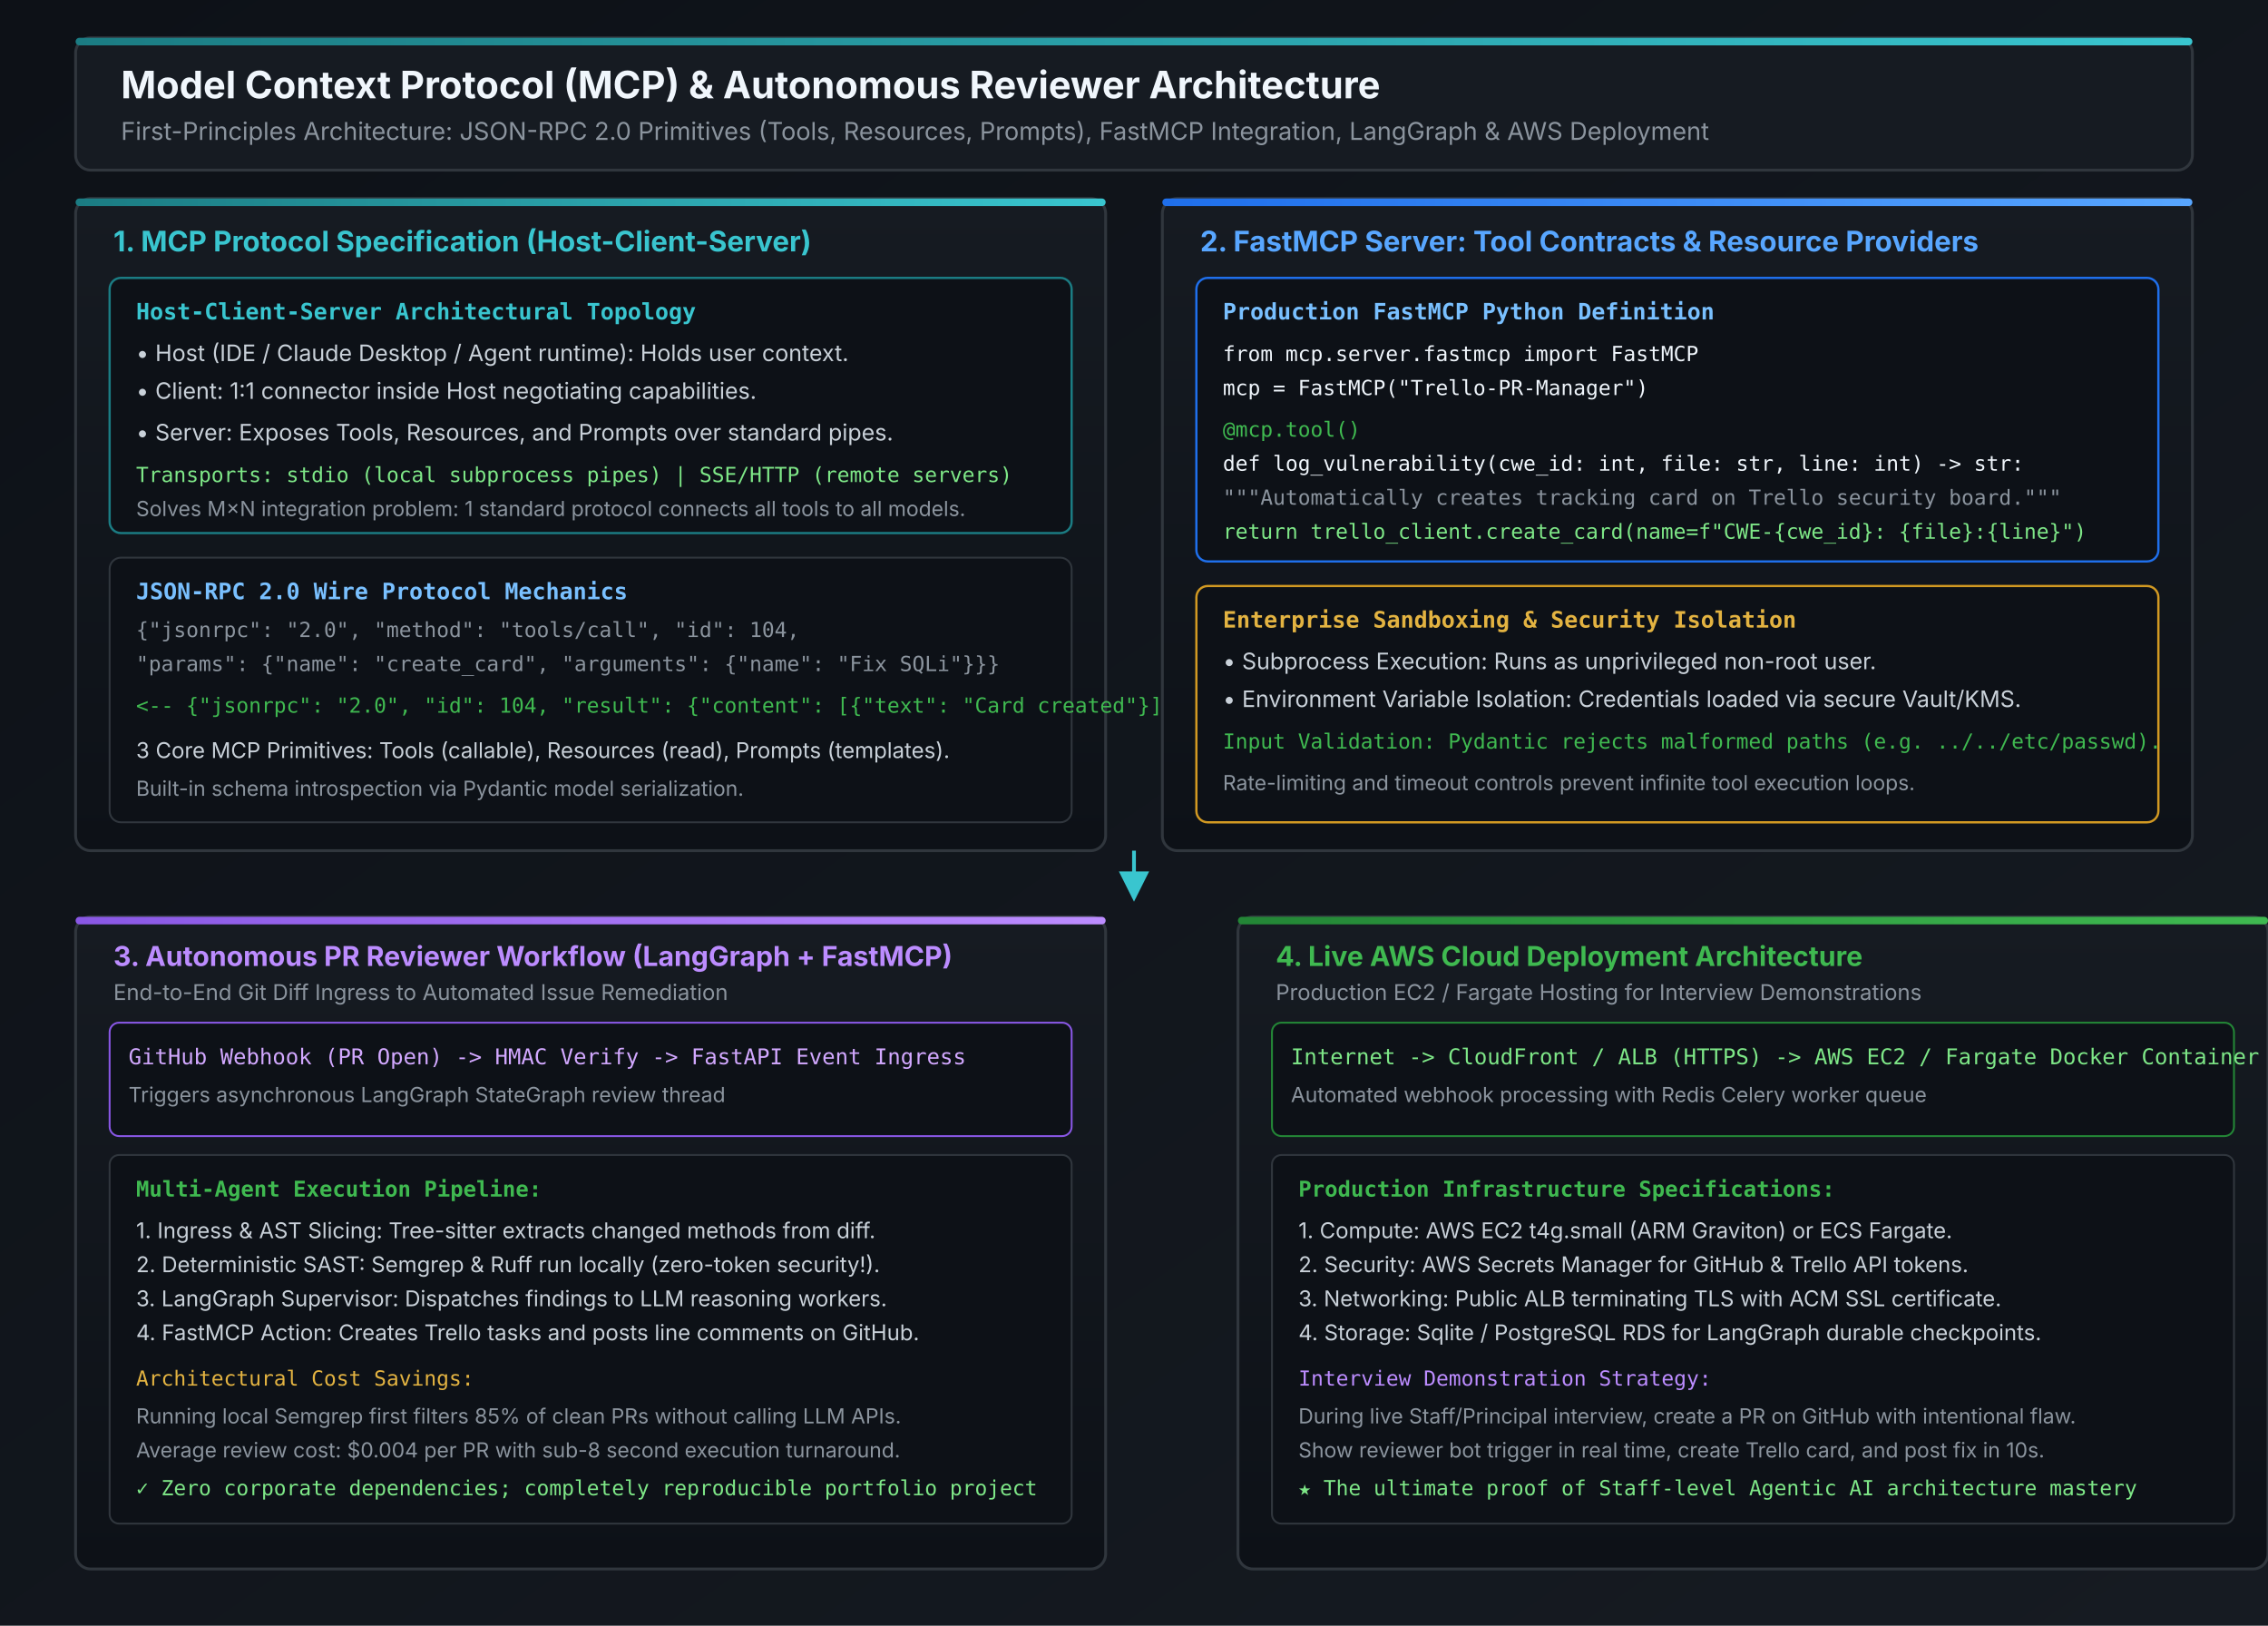
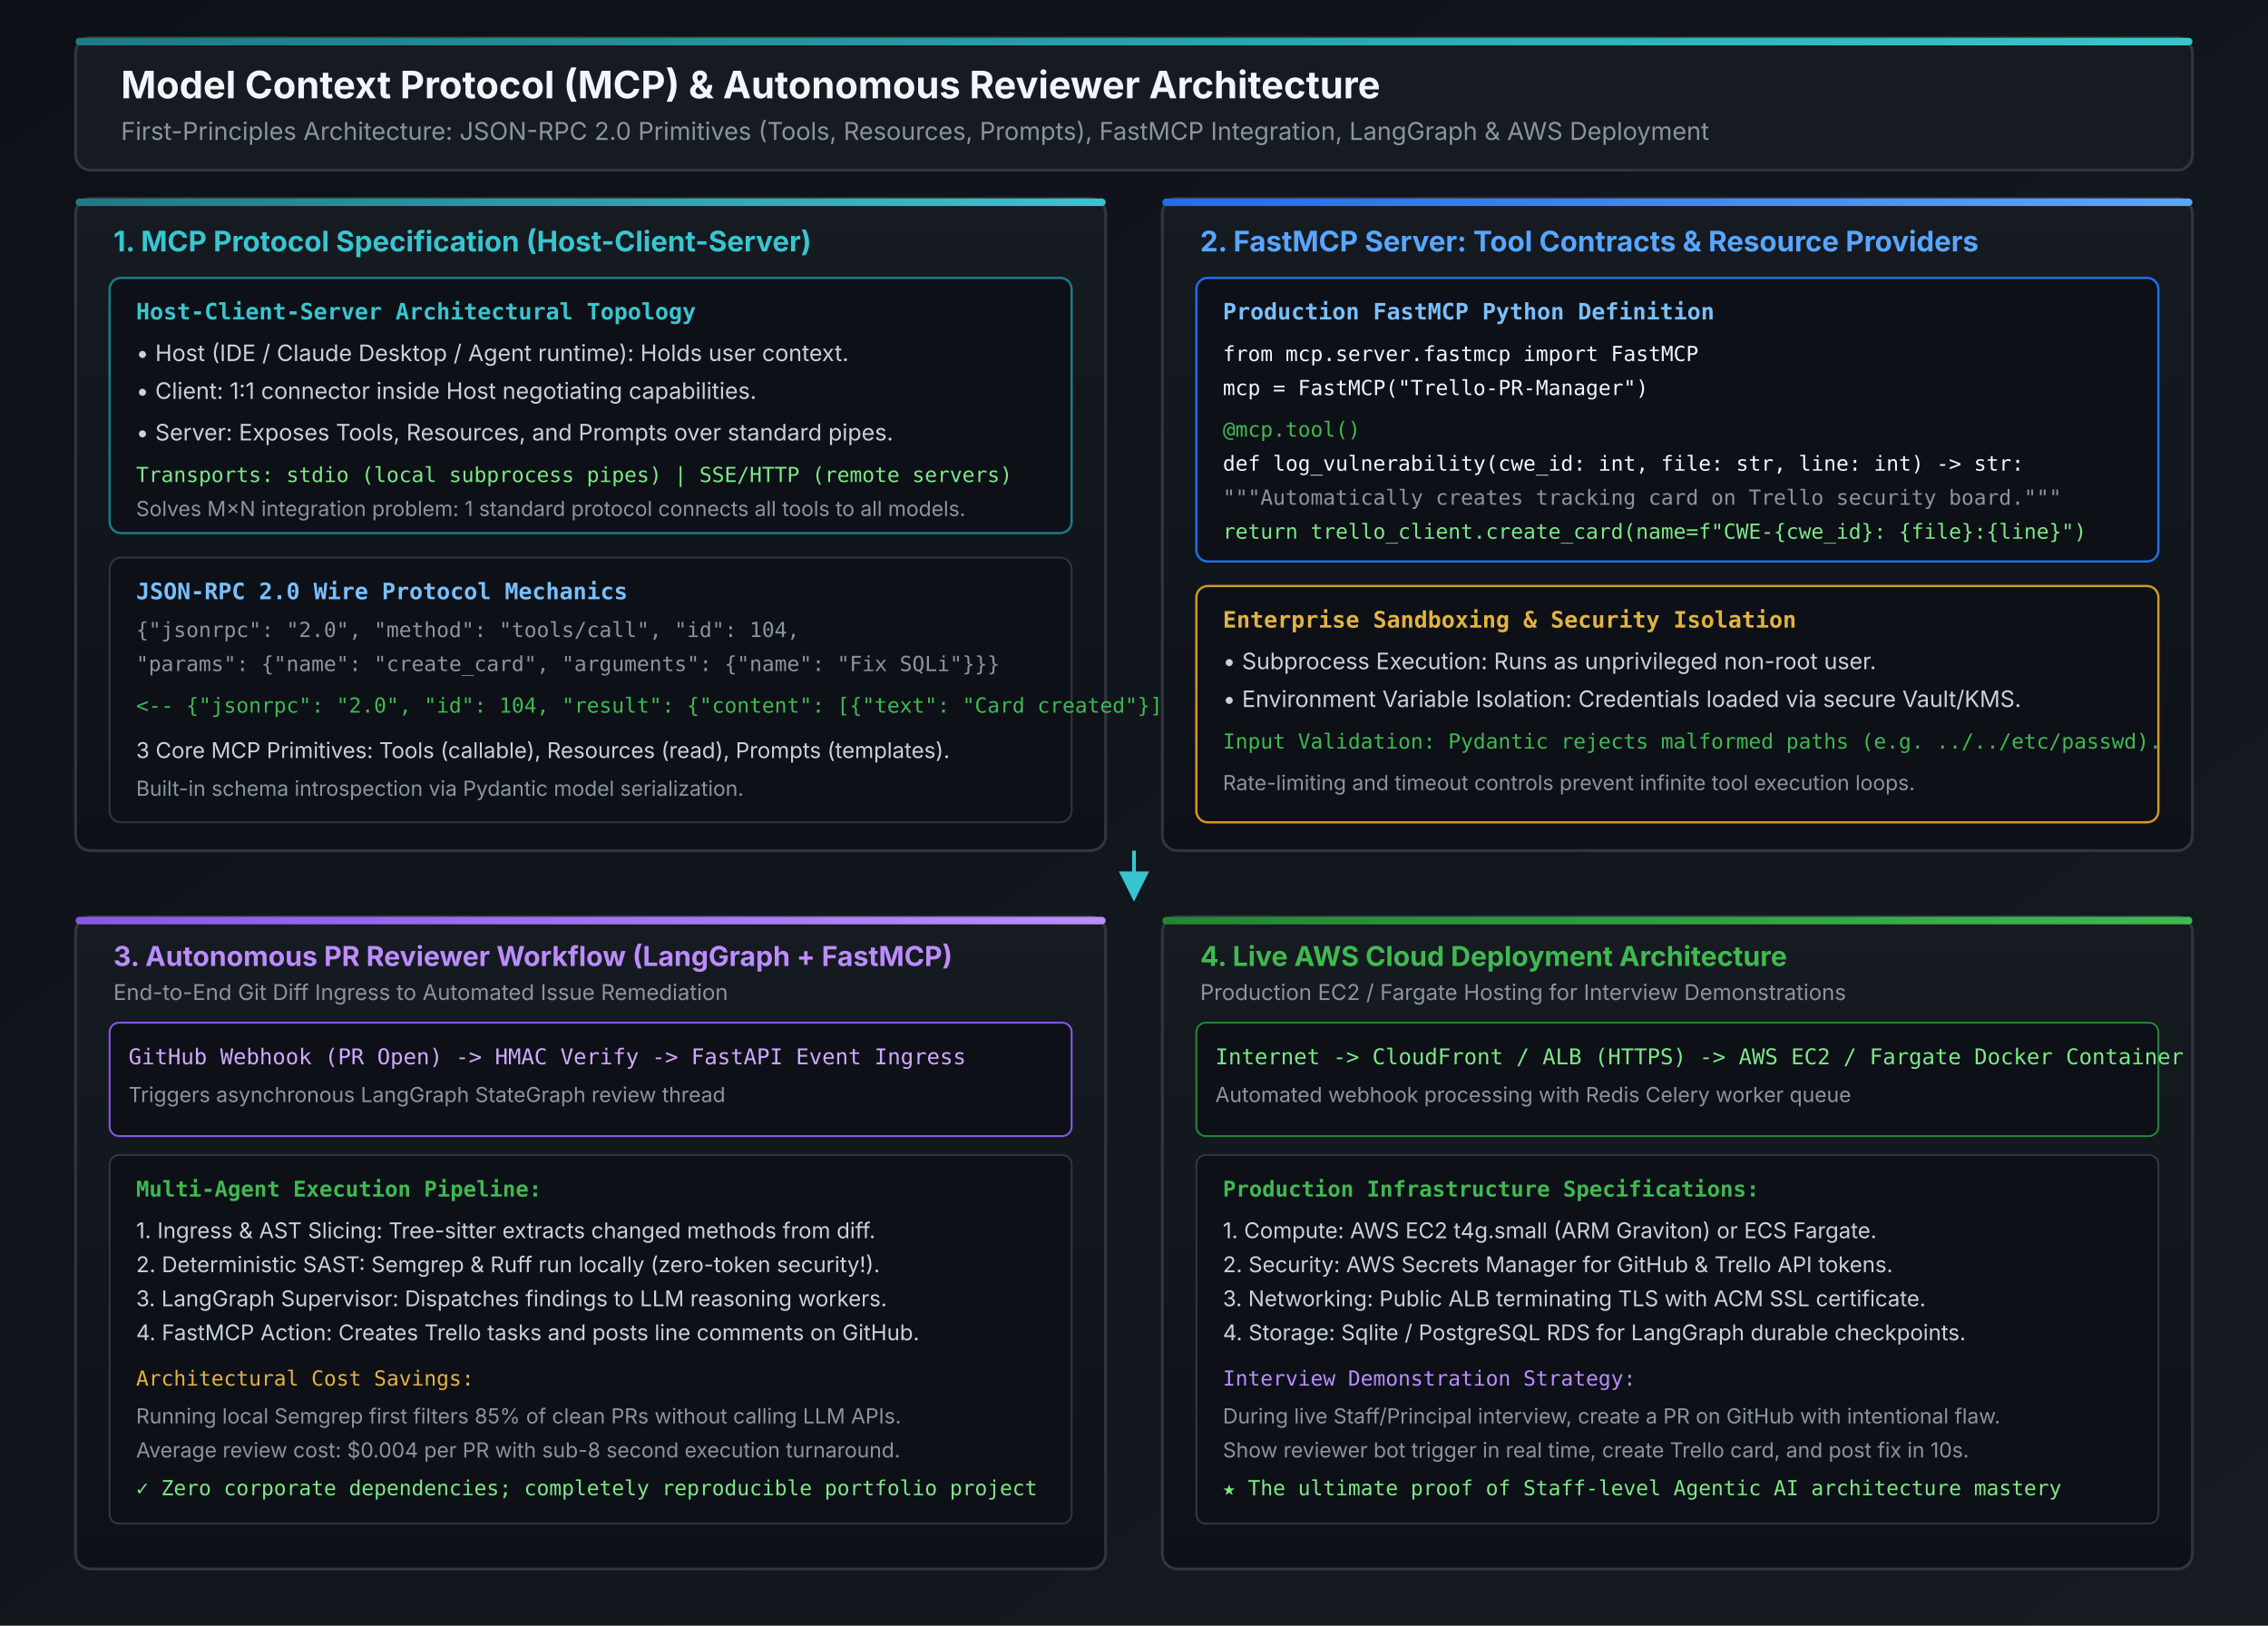
<svg xmlns="http://www.w3.org/2000/svg" viewBox="0 0 1200 860" width="100%" height="auto">
  <defs>
    <linearGradient id="bgGrad" x1="0%" y1="0%" x2="100%" y2="100%">
      <stop offset="0%" stop-color="#0d1117" />
      <stop offset="100%" stop-color="#161b22" />
    </linearGradient>
    <linearGradient id="panelGrad" x1="0%" y1="0%" x2="0%" y2="100%">
      <stop offset="0%" stop-color="#161b22" />
      <stop offset="100%" stop-color="#0d1117" />
    </linearGradient>
    <linearGradient id="tealBar" x1="0%" y1="0%" x2="100%" y2="0%">
      <stop offset="0%" stop-color="#1b7c83" />
      <stop offset="100%" stop-color="#39c5cf" />
    </linearGradient>
    <linearGradient id="blueBar" x1="0%" y1="0%" x2="100%" y2="0%">
      <stop offset="0%" stop-color="#1f6feb" />
      <stop offset="100%" stop-color="#58a6ff" />
    </linearGradient>
    <linearGradient id="purpleBar" x1="0%" y1="0%" x2="100%" y2="0%">
      <stop offset="0%" stop-color="#8957e5" />
      <stop offset="100%" stop-color="#bc8cff" />
    </linearGradient>
    <linearGradient id="greenBar" x1="0%" y1="0%" x2="100%" y2="0%">
      <stop offset="0%" stop-color="#238636" />
      <stop offset="100%" stop-color="#3fb950" />
    </linearGradient>
    <marker id="arrowBlue" markerWidth="8" markerHeight="8" refX="7" refY="4" orient="auto">
      <polygon points="0 0, 8 4, 0 8" fill="#58a6ff" />
    </marker>
    <marker id="arrowGreen" markerWidth="8" markerHeight="8" refX="7" refY="4" orient="auto">
      <polygon points="0 0, 8 4, 0 8" fill="#3fb950" />
    </marker>
    <marker id="arrowTeal" markerWidth="8" markerHeight="8" refX="7" refY="4" orient="auto">
      <polygon points="0 0, 8 4, 0 8" fill="#39c5cf" />
    </marker>
  </defs>
  <rect width="1200" height="860" fill="url(#bgGrad)" />
  <g transform="translate(40, 20)">
    <rect width="1120" height="70" rx="8" fill="#161b22" stroke="#30363d" stroke-width="1.5" />
    <rect width="1120" height="4" rx="2" fill="url(#tealBar)" />
    <text x="24" y="32" font-family="-apple-system, BlinkMacSystemFont, 'Segoe UI', sans-serif" font-size="20" font-weight="700" fill="#f0f6fc">Model Context Protocol (MCP) &amp; Autonomous Reviewer Architecture</text>
    <text x="24" y="54" font-family="-apple-system, BlinkMacSystemFont, 'Segoe UI', sans-serif" font-size="13" fill="#8b949e">First-Principles Architecture: JSON-RPC 2.0 Primitives (Tools, Resources, Prompts), FastMCP Integration, LangGraph &amp; AWS Deployment</text>
  </g>
  <g transform="translate(40, 105)">
    <rect width="545" height="345" rx="8" fill="url(#panelGrad)" stroke="#30363d" stroke-width="1.5" />
    <rect width="545" height="4" rx="2" fill="url(#tealBar)" />
    <text x="20" y="28" font-family="-apple-system, BlinkMacSystemFont, 'Segoe UI', sans-serif" font-size="15" font-weight="700" fill="#39c5cf">1. MCP Protocol Specification (Host-Client-Server)</text>
    <g transform="translate(18, 42)">
      <rect width="509" height="135" rx="6" fill="#0d1117" stroke="#1b7c83" stroke-width="1.2" />
      <text x="14" y="22" font-family="monospace" font-size="12" font-weight="700" fill="#39c5cf">Host-Client-Server Architectural Topology</text>
      <text x="14" y="44" font-family="-apple-system, BlinkMacSystemFont, sans-serif" font-size="12" fill="#c9d1d9">• Host (IDE / Claude Desktop / Agent runtime): Holds user context.</text>
      <text x="14" y="64" font-family="-apple-system, BlinkMacSystemFont, sans-serif" font-size="12" fill="#c9d1d9">• Client: 1:1 connector inside Host negotiating capabilities.</text>
      <text x="14" y="86" font-family="-apple-system, BlinkMacSystemFont, sans-serif" font-size="12" fill="#c9d1d9">• Server: Exposes Tools, Resources, and Prompts over standard pipes.</text>
      <text x="14" y="108" font-family="monospace" font-size="11" fill="#7ee787">Transports: stdio (local subprocess pipes) | SSE/HTTP (remote servers)</text>
      <text x="14" y="126" font-family="-apple-system, BlinkMacSystemFont, sans-serif" font-size="11" fill="#8b949e">Solves M×N integration problem: 1 standard protocol connects all tools to all models.</text>
    </g>
    <g transform="translate(18, 190)">
      <rect width="509" height="140" rx="6" fill="#0d1117" stroke="#30363d" stroke-width="1" />
      <text x="14" y="22" font-family="monospace" font-size="12" font-weight="700" fill="#79c0ff">JSON-RPC 2.0 Wire Protocol Mechanics</text>
      <text x="14" y="42" font-family="monospace" font-size="11" fill="#8b949e">{"jsonrpc": "2.0", "method": "tools/call", "id": 104,</text>
      <text x="14" y="60" font-family="monospace" font-size="11" fill="#8b949e"> "params": {"name": "create_card", "arguments": {"name": "Fix SQLi"}}}</text>
      <text x="14" y="82" font-family="monospace" font-size="11" fill="#3fb950">&lt;-- {"jsonrpc": "2.0", "id": 104, "result": {"content": [{"text": "Card created"}]}}</text>
      <text x="14" y="106" font-family="-apple-system, BlinkMacSystemFont, sans-serif" font-size="11.5" fill="#c9d1d9">3 Core MCP Primitives: Tools (callable), Resources (read), Prompts (templates).</text>
      <text x="14" y="126" font-family="-apple-system, BlinkMacSystemFont, sans-serif" font-size="11" fill="#8b949e">Built-in schema introspection via Pydantic model serialization.</text>
    </g>
  </g>
  <g transform="translate(615, 105)">
    <rect width="545" height="345" rx="8" fill="url(#panelGrad)" stroke="#30363d" stroke-width="1.5" />
    <rect width="545" height="4" rx="2" fill="url(#blueBar)" />
    <text x="20" y="28" font-family="-apple-system, BlinkMacSystemFont, 'Segoe UI', sans-serif" font-size="15" font-weight="700" fill="#58a6ff">2. FastMCP Server: Tool Contracts &amp; Resource Providers</text>
    <g transform="translate(18, 42)">
      <rect width="509" height="150" rx="6" fill="#0d1117" stroke="#1f6feb" stroke-width="1.2" />
      <text x="14" y="22" font-family="monospace" font-size="12" font-weight="700" fill="#79c0ff">Production FastMCP Python Definition</text>
      <text x="14" y="44" font-family="monospace" font-size="11" fill="#f0f6fc">from mcp.server.fastmcp import FastMCP</text>
      <text x="14" y="62" font-family="monospace" font-size="11" fill="#f0f6fc">mcp = FastMCP("Trello-PR-Manager")</text>
      <text x="14" y="84" font-family="monospace" font-size="11" fill="#3fb950">@mcp.tool()</text>
      <text x="14" y="102" font-family="monospace" font-size="11" fill="#f0f6fc">def log_vulnerability(cwe_id: int, file: str, line: int) -&gt; str:</text>
      <text x="14" y="120" font-family="monospace" font-size="11" fill="#8b949e">    """Automatically creates tracking card on Trello security board."""</text>
      <text x="14" y="138" font-family="monospace" font-size="11" fill="#7ee787">    return trello_client.create_card(name=f"CWE-{cwe_id}: {file}:{line}")</text>
    </g>
    <g transform="translate(18, 205)">
      <rect width="509" height="125" rx="6" fill="#0d1117" stroke="#d29922" stroke-width="1.2" />
      <text x="14" y="22" font-family="monospace" font-size="12" font-weight="700" fill="#e3b341">Enterprise Sandboxing &amp; Security Isolation</text>
      <text x="14" y="44" font-family="-apple-system, BlinkMacSystemFont, sans-serif" font-size="12" fill="#c9d1d9">• Subprocess Execution: Runs as unprivileged non-root user.</text>
      <text x="14" y="64" font-family="-apple-system, BlinkMacSystemFont, sans-serif" font-size="12" fill="#c9d1d9">• Environment Variable Isolation: Credentials loaded via secure Vault/KMS.</text>
      <text x="14" y="86" font-family="monospace" font-size="11" fill="#3fb950">Input Validation: Pydantic rejects malformed paths (e.g. ../../etc/passwd).</text>
      <text x="14" y="108" font-family="-apple-system, BlinkMacSystemFont, sans-serif" font-size="11" fill="#8b949e">Rate-limiting and timeout controls prevent infinite tool execution loops.</text>
    </g>
  </g>
  <line x1="600" y1="450" x2="600" y2="475" stroke="#39c5cf" stroke-width="2" marker-end="url(#arrowTeal)" />
  <g transform="translate(40, 485)">
-     <g transform="translate(0, 0)">
-       <rect width="545" height="345" rx="8" fill="url(#panelGrad)" stroke="#30363d" stroke-width="1.5" />
-       <rect width="545" height="4" rx="2" fill="url(#purpleBar)" />
-       <text x="20" y="26" font-family="-apple-system, BlinkMacSystemFont, 'Segoe UI', sans-serif" font-size="14.5" font-weight="700" fill="#bc8cff">3. Autonomous PR Reviewer Workflow (LangGraph + FastMCP)</text>
-       <text x="20" y="44" font-family="-apple-system, BlinkMacSystemFont, sans-serif" font-size="11.5" fill="#8b949e">End-to-End Git Diff Ingress to Automated Issue Remediation</text>
-       <rect x="18" y="56" width="509" height="60" rx="5" fill="#0d1117" stroke="#8957e5" stroke-width="1" />
-       <text x="28" y="78" font-family="monospace" font-size="11.5" fill="#d2a8ff">GitHub Webhook (PR Open) -&gt; HMAC Verify -&gt; FastAPI Event Ingress</text>
-       <text x="28" y="98" font-family="-apple-system, BlinkMacSystemFont, sans-serif" font-size="11" fill="#8b949e">Triggers asynchronous LangGraph StateGraph review thread</text>
-       <g transform="translate(18, 126)">
-         <rect width="509" height="195" rx="5" fill="#0d1117" stroke="#30363d" />
-         <text x="14" y="22" font-family="monospace" font-size="11.5" font-weight="700" fill="#3fb950">Multi-Agent Execution Pipeline:</text>
-         <text x="14" y="44" font-family="-apple-system, BlinkMacSystemFont, sans-serif" font-size="11.5" fill="#c9d1d9">1. Ingress &amp; AST Slicing: Tree-sitter extracts changed methods from diff.</text>
-         <text x="14" y="62" font-family="-apple-system, BlinkMacSystemFont, sans-serif" font-size="11.5" fill="#c9d1d9">2. Deterministic SAST: Semgrep &amp; Ruff run locally (zero-token security!).</text>
-         <text x="14" y="80" font-family="-apple-system, BlinkMacSystemFont, sans-serif" font-size="11.5" fill="#c9d1d9">3. LangGraph Supervisor: Dispatches findings to LLM reasoning workers.</text>
-         <text x="14" y="98" font-family="-apple-system, BlinkMacSystemFont, sans-serif" font-size="11.5" fill="#c9d1d9">4. FastMCP Action: Creates Trello tasks and posts line comments on GitHub.</text>
-         <text x="14" y="122" font-family="monospace" font-size="11" fill="#e3b341">Architectural Cost Savings:</text>
-         <text x="14" y="142" font-family="-apple-system, BlinkMacSystemFont, sans-serif" font-size="11" fill="#8b949e">Running local Semgrep first filters 85% of clean PRs without calling LLM APIs.</text>
-         <text x="14" y="160" font-family="-apple-system, BlinkMacSystemFont, sans-serif" font-size="11" fill="#8b949e">Average review cost: $0.004 per PR with sub-8 second execution turnaround.</text>
-         <text x="14" y="180" font-family="monospace" font-size="11" fill="#7ee787">✓ Zero corporate dependencies; completely reproducible portfolio project</text>
-       </g>
+     <rect width="545" height="345" rx="8" fill="url(#panelGrad)" stroke="#30363d" stroke-width="1.5" />
+     <rect width="545" height="4" rx="2" fill="url(#purpleBar)" />
+     <text x="20" y="26" font-family="-apple-system, BlinkMacSystemFont, 'Segoe UI', sans-serif" font-size="14.5" font-weight="700" fill="#bc8cff">3. Autonomous PR Reviewer Workflow (LangGraph + FastMCP)</text>
+     <text x="20" y="44" font-family="-apple-system, BlinkMacSystemFont, sans-serif" font-size="11.5" fill="#8b949e">End-to-End Git Diff Ingress to Automated Issue Remediation</text>
+     <rect x="18" y="56" width="509" height="60" rx="5" fill="#0d1117" stroke="#8957e5" stroke-width="1" />
+     <text x="28" y="78" font-family="monospace" font-size="11.5" fill="#d2a8ff">GitHub Webhook (PR Open) -&gt; HMAC Verify -&gt; FastAPI Event Ingress</text>
+     <text x="28" y="98" font-family="-apple-system, BlinkMacSystemFont, sans-serif" font-size="11" fill="#8b949e">Triggers asynchronous LangGraph StateGraph review thread</text>
+     <g transform="translate(18, 126)">
+       <rect width="509" height="195" rx="5" fill="#0d1117" stroke="#30363d" />
+       <text x="14" y="22" font-family="monospace" font-size="11.5" font-weight="700" fill="#3fb950">Multi-Agent Execution Pipeline:</text>
+       <text x="14" y="44" font-family="-apple-system, BlinkMacSystemFont, sans-serif" font-size="11.5" fill="#c9d1d9">1. Ingress &amp; AST Slicing: Tree-sitter extracts changed methods from diff.</text>
+       <text x="14" y="62" font-family="-apple-system, BlinkMacSystemFont, sans-serif" font-size="11.5" fill="#c9d1d9">2. Deterministic SAST: Semgrep &amp; Ruff run locally (zero-token security!).</text>
+       <text x="14" y="80" font-family="-apple-system, BlinkMacSystemFont, sans-serif" font-size="11.5" fill="#c9d1d9">3. LangGraph Supervisor: Dispatches findings to LLM reasoning workers.</text>
+       <text x="14" y="98" font-family="-apple-system, BlinkMacSystemFont, sans-serif" font-size="11.5" fill="#c9d1d9">4. FastMCP Action: Creates Trello tasks and posts line comments on GitHub.</text>
+       <text x="14" y="122" font-family="monospace" font-size="11" fill="#e3b341">Architectural Cost Savings:</text>
+       <text x="14" y="142" font-family="-apple-system, BlinkMacSystemFont, sans-serif" font-size="11" fill="#8b949e">Running local Semgrep first filters 85% of clean PRs without calling LLM APIs.</text>
+       <text x="14" y="160" font-family="-apple-system, BlinkMacSystemFont, sans-serif" font-size="11" fill="#8b949e">Average review cost: $0.004 per PR with sub-8 second execution turnaround.</text>
+       <text x="14" y="180" font-family="monospace" font-size="11" fill="#7ee787">✓ Zero corporate dependencies; completely reproducible portfolio project</text>
    </g>
-     <g transform="translate(615, 0)">
-       <rect width="545" height="345" rx="8" fill="url(#panelGrad)" stroke="#30363d" stroke-width="1.5" />
-       <rect width="545" height="4" rx="2" fill="url(#greenBar)" />
-       <text x="20" y="26" font-family="-apple-system, BlinkMacSystemFont, 'Segoe UI', sans-serif" font-size="14.5" font-weight="700" fill="#3fb950">4. Live AWS Cloud Deployment Architecture</text>
-       <text x="20" y="44" font-family="-apple-system, BlinkMacSystemFont, sans-serif" font-size="11.5" fill="#8b949e">Production EC2 / Fargate Hosting for Interview Demonstrations</text>
-       <rect x="18" y="56" width="509" height="60" rx="5" fill="#0d1117" stroke="#238636" stroke-width="1" />
-       <text x="28" y="78" font-family="monospace" font-size="11.5" fill="#7ee787">Internet -&gt; CloudFront / ALB (HTTPS) -&gt; AWS EC2 / Fargate Docker Container</text>
-       <text x="28" y="98" font-family="-apple-system, BlinkMacSystemFont, sans-serif" font-size="11" fill="#8b949e">Automated webhook processing with Redis Celery worker queue</text>
-       <g transform="translate(18, 126)">
-         <rect width="509" height="195" rx="5" fill="#0d1117" stroke="#30363d" />
-         <text x="14" y="22" font-family="monospace" font-size="11.5" font-weight="700" fill="#3fb950">Production Infrastructure Specifications:</text>
-         <text x="14" y="44" font-family="-apple-system, BlinkMacSystemFont, sans-serif" font-size="11.5" fill="#c9d1d9">1. Compute: AWS EC2 t4g.small (ARM Graviton) or ECS Fargate.</text>
-         <text x="14" y="62" font-family="-apple-system, BlinkMacSystemFont, sans-serif" font-size="11.5" fill="#c9d1d9">2. Security: AWS Secrets Manager for GitHub &amp; Trello API tokens.</text>
-         <text x="14" y="80" font-family="-apple-system, BlinkMacSystemFont, sans-serif" font-size="11.5" fill="#c9d1d9">3. Networking: Public ALB terminating TLS with ACM SSL certificate.</text>
-         <text x="14" y="98" font-family="-apple-system, BlinkMacSystemFont, sans-serif" font-size="11.5" fill="#c9d1d9">4. Storage: Sqlite / PostgreSQL RDS for LangGraph durable checkpoints.</text>
-         <text x="14" y="122" font-family="monospace" font-size="11" fill="#bc8cff">Interview Demonstration Strategy:</text>
-         <text x="14" y="142" font-family="-apple-system, BlinkMacSystemFont, sans-serif" font-size="11" fill="#8b949e">During live Staff/Principal interview, create a PR on GitHub with intentional flaw.</text>
-         <text x="14" y="160" font-family="-apple-system, BlinkMacSystemFont, sans-serif" font-size="11" fill="#8b949e">Show reviewer bot trigger in real time, create Trello card, and post fix in 10s.</text>
-         <text x="14" y="180" font-family="monospace" font-size="11" fill="#7ee787">★ The ultimate proof of Staff-level Agentic AI architecture mastery</text>
-       </g>
+   </g>
+   <g transform="translate(615, 485)">
+     <rect width="545" height="345" rx="8" fill="url(#panelGrad)" stroke="#30363d" stroke-width="1.5" />
+     <rect width="545" height="4" rx="2" fill="url(#greenBar)" />
+     <text x="20" y="26" font-family="-apple-system, BlinkMacSystemFont, 'Segoe UI', sans-serif" font-size="14.5" font-weight="700" fill="#3fb950">4. Live AWS Cloud Deployment Architecture</text>
+     <text x="20" y="44" font-family="-apple-system, BlinkMacSystemFont, sans-serif" font-size="11.5" fill="#8b949e">Production EC2 / Fargate Hosting for Interview Demonstrations</text>
+     <rect x="18" y="56" width="509" height="60" rx="5" fill="#0d1117" stroke="#238636" stroke-width="1" />
+     <text x="28" y="78" font-family="monospace" font-size="11.5" fill="#7ee787">Internet -&gt; CloudFront / ALB (HTTPS) -&gt; AWS EC2 / Fargate Docker Container</text>
+     <text x="28" y="98" font-family="-apple-system, BlinkMacSystemFont, sans-serif" font-size="11" fill="#8b949e">Automated webhook processing with Redis Celery worker queue</text>
+     <g transform="translate(18, 126)">
+       <rect width="509" height="195" rx="5" fill="#0d1117" stroke="#30363d" />
+       <text x="14" y="22" font-family="monospace" font-size="11.5" font-weight="700" fill="#3fb950">Production Infrastructure Specifications:</text>
+       <text x="14" y="44" font-family="-apple-system, BlinkMacSystemFont, sans-serif" font-size="11.5" fill="#c9d1d9">1. Compute: AWS EC2 t4g.small (ARM Graviton) or ECS Fargate.</text>
+       <text x="14" y="62" font-family="-apple-system, BlinkMacSystemFont, sans-serif" font-size="11.5" fill="#c9d1d9">2. Security: AWS Secrets Manager for GitHub &amp; Trello API tokens.</text>
+       <text x="14" y="80" font-family="-apple-system, BlinkMacSystemFont, sans-serif" font-size="11.5" fill="#c9d1d9">3. Networking: Public ALB terminating TLS with ACM SSL certificate.</text>
+       <text x="14" y="98" font-family="-apple-system, BlinkMacSystemFont, sans-serif" font-size="11.5" fill="#c9d1d9">4. Storage: Sqlite / PostgreSQL RDS for LangGraph durable checkpoints.</text>
+       <text x="14" y="122" font-family="monospace" font-size="11" fill="#bc8cff">Interview Demonstration Strategy:</text>
+       <text x="14" y="142" font-family="-apple-system, BlinkMacSystemFont, sans-serif" font-size="11" fill="#8b949e">During live Staff/Principal interview, create a PR on GitHub with intentional flaw.</text>
+       <text x="14" y="160" font-family="-apple-system, BlinkMacSystemFont, sans-serif" font-size="11" fill="#8b949e">Show reviewer bot trigger in real time, create Trello card, and post fix in 10s.</text>
+       <text x="14" y="180" font-family="monospace" font-size="11" fill="#7ee787">★ The ultimate proof of Staff-level Agentic AI architecture mastery</text>
    </g>
  </g>
</svg>
